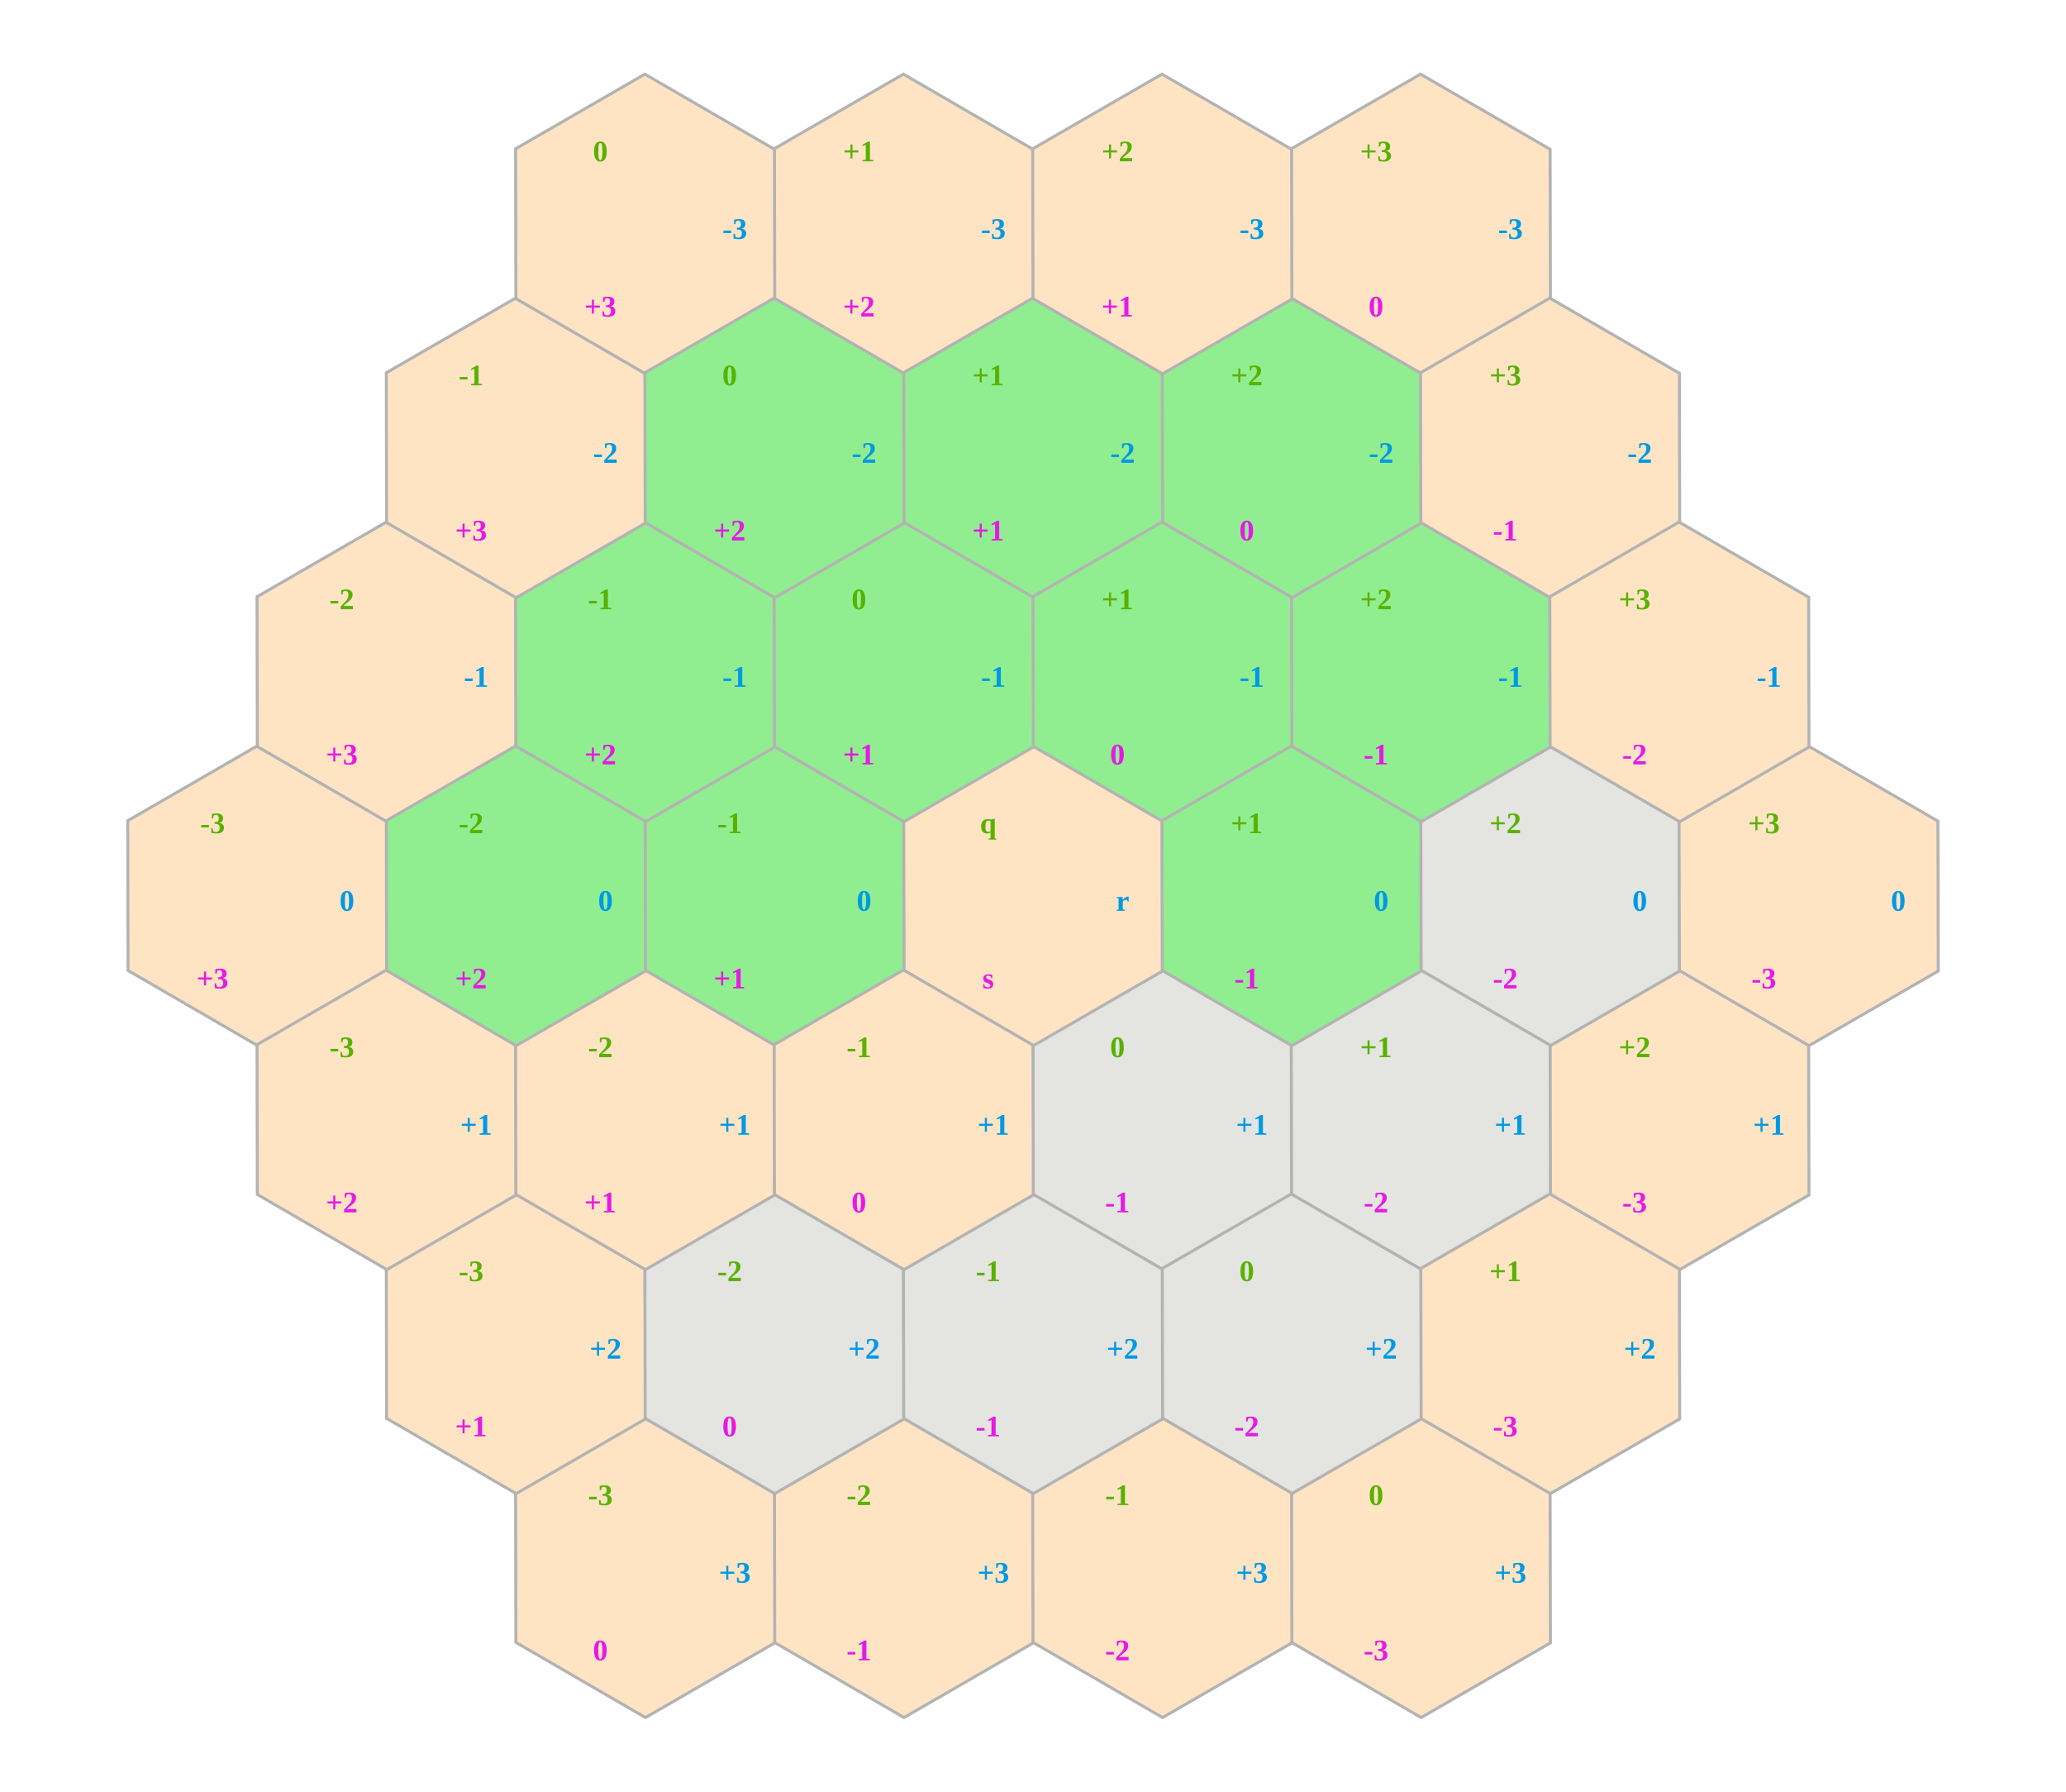
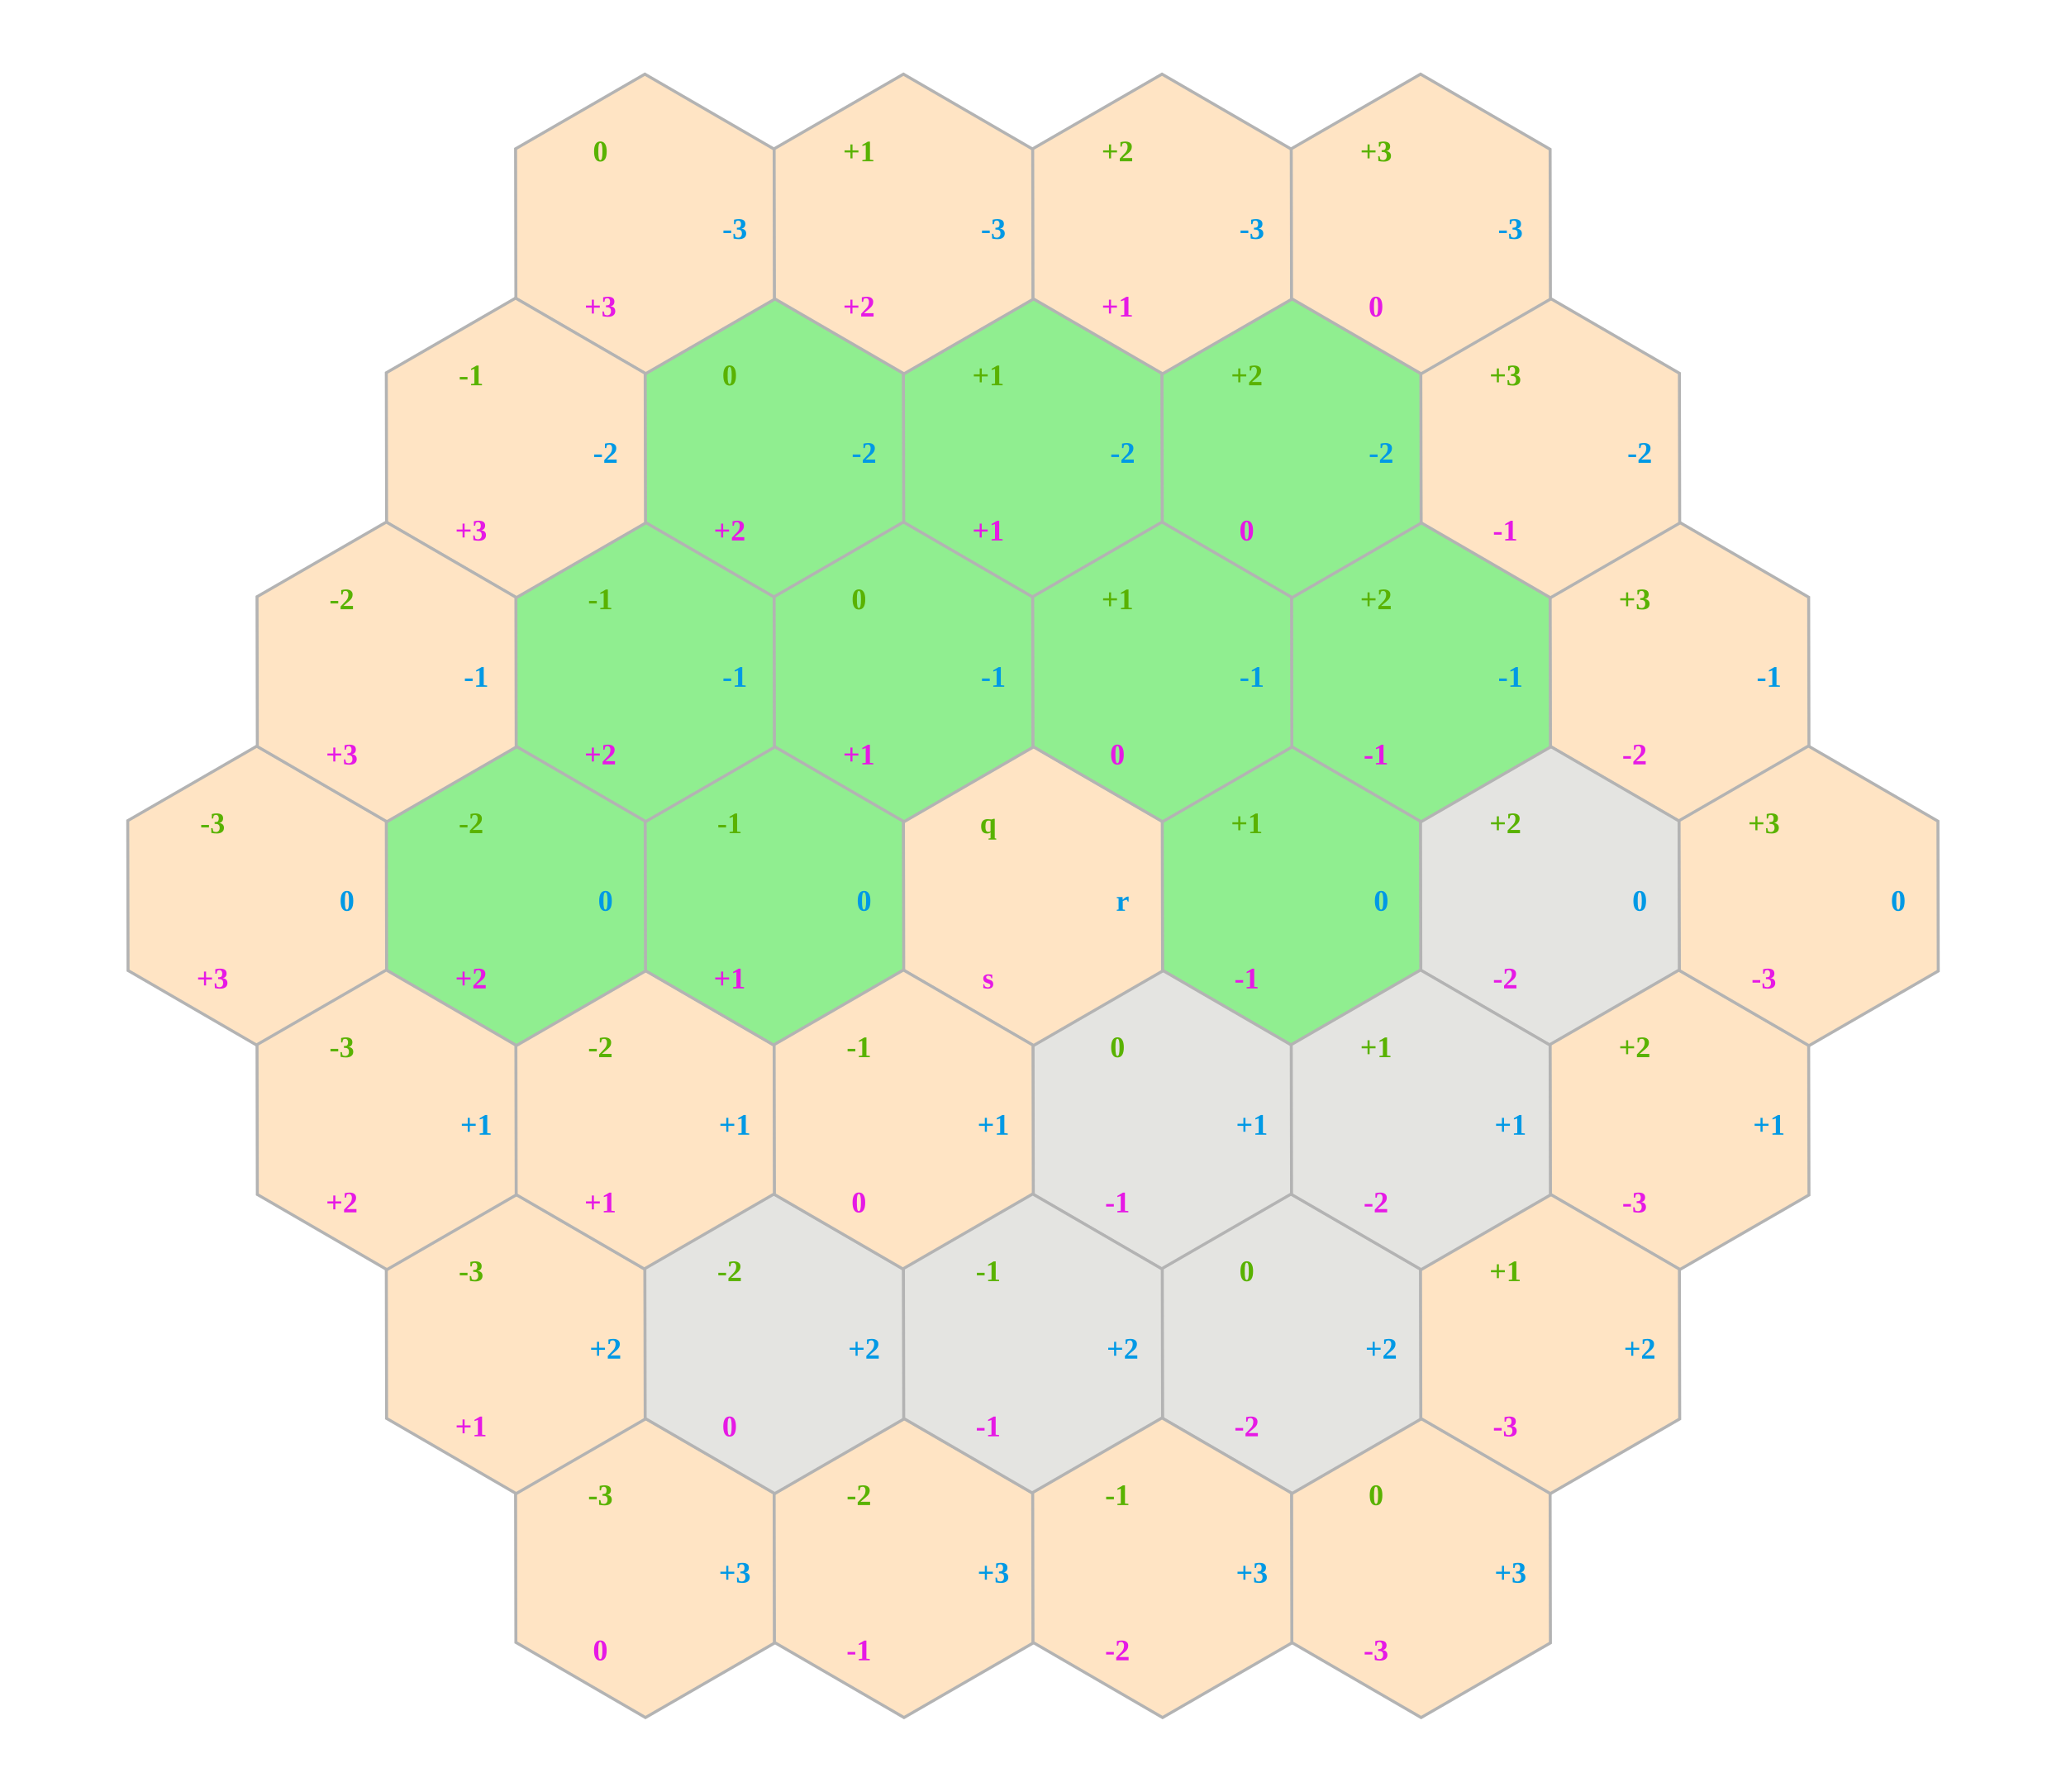
<svg xmlns="http://www.w3.org/2000/svg" version="1.1" viewBox="-692 -600 1384 1200" width="1384" height="1200" preserveAspectRatio="xMidYMin meet">
  <style>
    svg {
        stroke-width: 2px;
        stroke: #b3b3b3ff;
        fill: #e4e4e1ff;
        background-color: #ffffffff;
    }
    text {
        font-weight: bold;
        stroke: none;
        fill: black;
        text-anchor: middle;
        font-size: 20px;
    }
    .q {
        fill: #59b201ff;
    }
    .r {
        fill: #0099e5ff;
    }
    .s {
        fill: #e619e5ff;
    }
    .style-1 {
        fill: #ffe4c4ff;
    }
    .style-2 {
        fill: #90ee90ff;
    }
</style>
+   <g class="style-2" transform="translate(173.2051,0),rotate(-30)">
+     <polygon points="100,0 50,-87 -50,-87 -100,-0 -50,87 50,87">
+     </polygon>
+     <text transform="rotate(-90) translate(60, 0) rotate(90) rotate(30) translate(0,10)" class="q">+1</text>
+     <text transform="rotate(-90) translate(-30, 52) rotate(90) rotate(30) translate(0,10)" class="r">0</text>
+     <text transform="rotate(-90) translate(-30, -52) rotate(90) rotate(30) translate(0,10)" class="s">-1</text>
+   </g>
+   <g class="style-2" transform="translate(-173.2051,-300),rotate(-30)">
+     <polygon points="100,0 50,-87 -50,-87 -100,-0 -50,87 50,87">
+     </polygon>
+     <text transform="rotate(-90) translate(60, 0) rotate(90) rotate(30) translate(0,10)" class="q">0</text>
+     <text transform="rotate(-90) translate(-30, 52) rotate(90) rotate(30) translate(0,10)" class="r">-2</text>
+     <text transform="rotate(-90) translate(-30, -52) rotate(90) rotate(30) translate(0,10)" class="s">+2</text>
+   </g>
+   <g class="style-1" transform="translate(-259.8076,450),rotate(-30)">
+     <polygon points="100,0 50,-87 -50,-87 -100,-0 -50,87 50,87">
+     </polygon>
+     <text transform="rotate(-90) translate(60, 0) rotate(90) rotate(30) translate(0,10)" class="q">-3</text>
+     <text transform="rotate(-90) translate(-30, 52) rotate(90) rotate(30) translate(0,10)" class="r">+3</text>
+     <text transform="rotate(-90) translate(-30, -52) rotate(90) rotate(30) translate(0,10)" class="s">0</text>
+   </g>
+   <g class="style-1" transform="translate(-346.4102,300),rotate(-30)">
+     <polygon points="100,0 50,-87 -50,-87 -100,-0 -50,87 50,87">
+     </polygon>
+     <text transform="rotate(-90) translate(60, 0) rotate(90) rotate(30) translate(0,10)" class="q">-3</text>
+     <text transform="rotate(-90) translate(-30, 52) rotate(90) rotate(30) translate(0,10)" class="r">+2</text>
+     <text transform="rotate(-90) translate(-30, -52) rotate(90) rotate(30) translate(0,10)" class="s">+1</text>
+   </g>
+   <g class="style-1" transform="translate(259.8076,450),rotate(-30)">
+     <polygon points="100,0 50,-87 -50,-87 -100,-0 -50,87 50,87">
+     </polygon>
+     <text transform="rotate(-90) translate(60, 0) rotate(90) rotate(30) translate(0,10)" class="q">0</text>
+     <text transform="rotate(-90) translate(-30, 52) rotate(90) rotate(30) translate(0,10)" class="r">+3</text>
+     <text transform="rotate(-90) translate(-30, -52) rotate(90) rotate(30) translate(0,10)" class="s">-3</text>
+   </g>
+   <g class="style-1" transform="translate(433.0127,-150),rotate(-30)">
+     <polygon points="100,0 50,-87 -50,-87 -100,-0 -50,87 50,87">
+     </polygon>
+     <text transform="rotate(-90) translate(60, 0) rotate(90) rotate(30) translate(0,10)" class="q">+3</text>
+     <text transform="rotate(-90) translate(-30, 52) rotate(90) rotate(30) translate(0,10)" class="r">-1</text>
+     <text transform="rotate(-90) translate(-30, -52) rotate(90) rotate(30) translate(0,10)" class="s">-2</text>
+   </g>
+   <g transform="translate(86.60254,150),rotate(-30)">
+     <polygon points="100,0 50,-87 -50,-87 -100,-0 -50,87 50,87">
+     </polygon>
+     <text transform="rotate(-90) translate(60, 0) rotate(90) rotate(30) translate(0,10)" class="q">0</text>
+     <text transform="rotate(-90) translate(-30, 52) rotate(90) rotate(30) translate(0,10)" class="r">+1</text>
+     <text transform="rotate(-90) translate(-30, -52) rotate(90) rotate(30) translate(0,10)" class="s">-1</text>
+   </g>
+   <g transform="translate(346.4102,0),rotate(-30)">
+     <polygon points="100,0 50,-87 -50,-87 -100,-0 -50,87 50,87">
+     </polygon>
+     <text transform="rotate(-90) translate(60, 0) rotate(90) rotate(30) translate(0,10)" class="q">+2</text>
+     <text transform="rotate(-90) translate(-30, 52) rotate(90) rotate(30) translate(0,10)" class="r">0</text>
+     <text transform="rotate(-90) translate(-30, -52) rotate(90) rotate(30) translate(0,10)" class="s">-2</text>
+   </g>
+   <g class="style-2" transform="translate(259.8076,-150),rotate(-30)">
+     <polygon points="100,0 50,-87 -50,-87 -100,-0 -50,87 50,87">
+     </polygon>
+     <text transform="rotate(-90) translate(60, 0) rotate(90) rotate(30) translate(0,10)" class="q">+2</text>
+     <text transform="rotate(-90) translate(-30, 52) rotate(90) rotate(30) translate(0,10)" class="r">-1</text>
+     <text transform="rotate(-90) translate(-30, -52) rotate(90) rotate(30) translate(0,10)" class="s">-1</text>
+   </g>
+   <g transform="translate(173.2051,300),rotate(-30)">
+     <polygon points="100,0 50,-87 -50,-87 -100,-0 -50,87 50,87">
+     </polygon>
+     <text transform="rotate(-90) translate(60, 0) rotate(90) rotate(30) translate(0,10)" class="q">0</text>
+     <text transform="rotate(-90) translate(-30, 52) rotate(90) rotate(30) translate(0,10)" class="r">+2</text>
+     <text transform="rotate(-90) translate(-30, -52) rotate(90) rotate(30) translate(0,10)" class="s">-2</text>
+   </g>
+   <g class="style-2" transform="translate(0,-300),rotate(-30)">
+     <polygon points="100,0 50,-87 -50,-87 -100,-0 -50,87 50,87">
+     </polygon>
+     <text transform="rotate(-90) translate(60, 0) rotate(90) rotate(30) translate(0,10)" class="q">+1</text>
+     <text transform="rotate(-90) translate(-30, 52) rotate(90) rotate(30) translate(0,10)" class="r">-2</text>
+     <text transform="rotate(-90) translate(-30, -52) rotate(90) rotate(30) translate(0,10)" class="s">+1</text>
+   </g>
+   <g class="style-1" transform="translate(-259.8076,150),rotate(-30)">
+     <polygon points="100,0 50,-87 -50,-87 -100,-0 -50,87 50,87">
+     </polygon>
+     <text transform="rotate(-90) translate(60, 0) rotate(90) rotate(30) translate(0,10)" class="q">-2</text>
+     <text transform="rotate(-90) translate(-30, 52) rotate(90) rotate(30) translate(0,10)" class="r">+1</text>
+     <text transform="rotate(-90) translate(-30, -52) rotate(90) rotate(30) translate(0,10)" class="s">+1</text>
+   </g>
+   <g class="style-1" transform="translate(346.4102,-300),rotate(-30)">
+     <polygon points="100,0 50,-87 -50,-87 -100,-0 -50,87 50,87">
+     </polygon>
+     <text transform="rotate(-90) translate(60, 0) rotate(90) rotate(30) translate(0,10)" class="q">+3</text>
+     <text transform="rotate(-90) translate(-30, 52) rotate(90) rotate(30) translate(0,10)" class="r">-2</text>
+     <text transform="rotate(-90) translate(-30, -52) rotate(90) rotate(30) translate(0,10)" class="s">-1</text>
+   </g>
+   <g class="style-1" transform="translate(-519.6152,0),rotate(-30)">
+     <polygon points="100,0 50,-87 -50,-87 -100,-0 -50,87 50,87">
+     </polygon>
+     <text transform="rotate(-90) translate(60, 0) rotate(90) rotate(30) translate(0,10)" class="q">-3</text>
+     <text transform="rotate(-90) translate(-30, 52) rotate(90) rotate(30) translate(0,10)" class="r">0</text>
+     <text transform="rotate(-90) translate(-30, -52) rotate(90) rotate(30) translate(0,10)" class="s">+3</text>
+   </g>
+   <g class="style-1" transform="translate(-86.60254,450),rotate(-30)">
+     <polygon points="100,0 50,-87 -50,-87 -100,-0 -50,87 50,87">
+     </polygon>
+     <text transform="rotate(-90) translate(60, 0) rotate(90) rotate(30) translate(0,10)" class="q">-2</text>
+     <text transform="rotate(-90) translate(-30, 52) rotate(90) rotate(30) translate(0,10)" class="r">+3</text>
+     <text transform="rotate(-90) translate(-30, -52) rotate(90) rotate(30) translate(0,10)" class="s">-1</text>
+   </g>
  <g class="style-1" transform="translate(433.0127,150),rotate(-30)">
    <polygon points="100,0 50,-87 -50,-87 -100,-0 -50,87 50,87">
    </polygon>
    <text transform="rotate(-90) translate(60, 0) rotate(90) rotate(30) translate(0,10)" class="q">+2</text>
    <text transform="rotate(-90) translate(-30, 52) rotate(90) rotate(30) translate(0,10)" class="r">+1</text>
    <text transform="rotate(-90) translate(-30, -52) rotate(90) rotate(30) translate(0,10)" class="s">-3</text>
  </g>
-   <g transform="translate(346.4102,0),rotate(-30)">
-     <polygon points="100,0 50,-87 -50,-87 -100,-0 -50,87 50,87">
-     </polygon>
-     <text transform="rotate(-90) translate(60, 0) rotate(90) rotate(30) translate(0,10)" class="q">+2</text>
-     <text transform="rotate(-90) translate(-30, 52) rotate(90) rotate(30) translate(0,10)" class="r">0</text>
-     <text transform="rotate(-90) translate(-30, -52) rotate(90) rotate(30) translate(0,10)" class="s">-2</text>
-   </g>
-   <g transform="translate(86.60254,150),rotate(-30)">
-     <polygon points="100,0 50,-87 -50,-87 -100,-0 -50,87 50,87">
-     </polygon>
-     <text transform="rotate(-90) translate(60, 0) rotate(90) rotate(30) translate(0,10)" class="q">0</text>
-     <text transform="rotate(-90) translate(-30, 52) rotate(90) rotate(30) translate(0,10)" class="r">+1</text>
-     <text transform="rotate(-90) translate(-30, -52) rotate(90) rotate(30) translate(0,10)" class="s">-1</text>
-   </g>
-   <g class="style-1" transform="translate(-86.60254,450),rotate(-30)">
-     <polygon points="100,0 50,-87 -50,-87 -100,-0 -50,87 50,87">
-     </polygon>
-     <text transform="rotate(-90) translate(60, 0) rotate(90) rotate(30) translate(0,10)" class="q">-2</text>
-     <text transform="rotate(-90) translate(-30, 52) rotate(90) rotate(30) translate(0,10)" class="r">+3</text>
-     <text transform="rotate(-90) translate(-30, -52) rotate(90) rotate(30) translate(0,10)" class="s">-1</text>
-   </g>
-   <g class="style-2" transform="translate(259.8076,-150),rotate(-30)">
-     <polygon points="100,0 50,-87 -50,-87 -100,-0 -50,87 50,87">
-     </polygon>
-     <text transform="rotate(-90) translate(60, 0) rotate(90) rotate(30) translate(0,10)" class="q">+2</text>
-     <text transform="rotate(-90) translate(-30, 52) rotate(90) rotate(30) translate(0,10)" class="r">-1</text>
-     <text transform="rotate(-90) translate(-30, -52) rotate(90) rotate(30) translate(0,10)" class="s">-1</text>
-   </g>
-   <g class="style-1" transform="translate(259.8076,-450),rotate(-30)">
-     <polygon points="100,0 50,-87 -50,-87 -100,-0 -50,87 50,87">
-     </polygon>
-     <text transform="rotate(-90) translate(60, 0) rotate(90) rotate(30) translate(0,10)" class="q">+3</text>
-     <text transform="rotate(-90) translate(-30, 52) rotate(90) rotate(30) translate(0,10)" class="r">-3</text>
-     <text transform="rotate(-90) translate(-30, -52) rotate(90) rotate(30) translate(0,10)" class="s">0</text>
-   </g>
-   <g class="style-1" transform="translate(-86.60254,-450),rotate(-30)">
-     <polygon points="100,0 50,-87 -50,-87 -100,-0 -50,87 50,87">
-     </polygon>
-     <text transform="rotate(-90) translate(60, 0) rotate(90) rotate(30) translate(0,10)" class="q">+1</text>
-     <text transform="rotate(-90) translate(-30, 52) rotate(90) rotate(30) translate(0,10)" class="r">-3</text>
-     <text transform="rotate(-90) translate(-30, -52) rotate(90) rotate(30) translate(0,10)" class="s">+2</text>
-   </g>
-   <g class="style-1" transform="translate(519.6152,0),rotate(-30)">
-     <polygon points="100,0 50,-87 -50,-87 -100,-0 -50,87 50,87">
-     </polygon>
-     <text transform="rotate(-90) translate(60, 0) rotate(90) rotate(30) translate(0,10)" class="q">+3</text>
-     <text transform="rotate(-90) translate(-30, 52) rotate(90) rotate(30) translate(0,10)" class="r">0</text>
-     <text transform="rotate(-90) translate(-30, -52) rotate(90) rotate(30) translate(0,10)" class="s">-3</text>
-   </g>
-   <g class="style-1" transform="translate(-259.8076,450),rotate(-30)">
-     <polygon points="100,0 50,-87 -50,-87 -100,-0 -50,87 50,87">
-     </polygon>
-     <text transform="rotate(-90) translate(60, 0) rotate(90) rotate(30) translate(0,10)" class="q">-3</text>
-     <text transform="rotate(-90) translate(-30, 52) rotate(90) rotate(30) translate(0,10)" class="r">+3</text>
-     <text transform="rotate(-90) translate(-30, -52) rotate(90) rotate(30) translate(0,10)" class="s">0</text>
-   </g>
-   <g class="style-2" transform="translate(173.2051,-300),rotate(-30)">
-     <polygon points="100,0 50,-87 -50,-87 -100,-0 -50,87 50,87">
-     </polygon>
-     <text transform="rotate(-90) translate(60, 0) rotate(90) rotate(30) translate(0,10)" class="q">+2</text>
-     <text transform="rotate(-90) translate(-30, 52) rotate(90) rotate(30) translate(0,10)" class="r">-2</text>
-     <text transform="rotate(-90) translate(-30, -52) rotate(90) rotate(30) translate(0,10)" class="s">0</text>
-   </g>
-   <g transform="translate(259.8076,150),rotate(-30)">
-     <polygon points="100,0 50,-87 -50,-87 -100,-0 -50,87 50,87">
-     </polygon>
-     <text transform="rotate(-90) translate(60, 0) rotate(90) rotate(30) translate(0,10)" class="q">+1</text>
-     <text transform="rotate(-90) translate(-30, 52) rotate(90) rotate(30) translate(0,10)" class="r">+1</text>
-     <text transform="rotate(-90) translate(-30, -52) rotate(90) rotate(30) translate(0,10)" class="s">-2</text>
-   </g>
-   <g class="style-2" transform="translate(0,-300),rotate(-30)">
-     <polygon points="100,0 50,-87 -50,-87 -100,-0 -50,87 50,87">
-     </polygon>
-     <text transform="rotate(-90) translate(60, 0) rotate(90) rotate(30) translate(0,10)" class="q">+1</text>
-     <text transform="rotate(-90) translate(-30, 52) rotate(90) rotate(30) translate(0,10)" class="r">-2</text>
-     <text transform="rotate(-90) translate(-30, -52) rotate(90) rotate(30) translate(0,10)" class="s">+1</text>
-   </g>
-   <g class="style-1" transform="translate(-346.4102,300),rotate(-30)">
-     <polygon points="100,0 50,-87 -50,-87 -100,-0 -50,87 50,87">
-     </polygon>
-     <text transform="rotate(-90) translate(60, 0) rotate(90) rotate(30) translate(0,10)" class="q">-3</text>
-     <text transform="rotate(-90) translate(-30, 52) rotate(90) rotate(30) translate(0,10)" class="r">+2</text>
-     <text transform="rotate(-90) translate(-30, -52) rotate(90) rotate(30) translate(0,10)" class="s">+1</text>
+   <g class="style-2" transform="translate(-173.2051,0),rotate(-30)">
+     <polygon points="100,0 50,-87 -50,-87 -100,-0 -50,87 50,87">
+     </polygon>
+     <text transform="rotate(-90) translate(60, 0) rotate(90) rotate(30) translate(0,10)" class="q">-1</text>
+     <text transform="rotate(-90) translate(-30, 52) rotate(90) rotate(30) translate(0,10)" class="r">0</text>
+     <text transform="rotate(-90) translate(-30, -52) rotate(90) rotate(30) translate(0,10)" class="s">+1</text>
+   </g>
+   <g class="style-1" transform="translate(346.4102,300),rotate(-30)">
+     <polygon points="100,0 50,-87 -50,-87 -100,-0 -50,87 50,87">
+     </polygon>
+     <text transform="rotate(-90) translate(60, 0) rotate(90) rotate(30) translate(0,10)" class="q">+1</text>
+     <text transform="rotate(-90) translate(-30, 52) rotate(90) rotate(30) translate(0,10)" class="r">+2</text>
+     <text transform="rotate(-90) translate(-30, -52) rotate(90) rotate(30) translate(0,10)" class="s">-3</text>
  </g>
  <g transform="translate(-173.2051,300),rotate(-30)">
    <polygon points="100,0 50,-87 -50,-87 -100,-0 -50,87 50,87">
    </polygon>
    <text transform="rotate(-90) translate(60, 0) rotate(90) rotate(30) translate(0,10)" class="q">-2</text>
    <text transform="rotate(-90) translate(-30, 52) rotate(90) rotate(30) translate(0,10)" class="r">+2</text>
    <text transform="rotate(-90) translate(-30, -52) rotate(90) rotate(30) translate(0,10)" class="s">0</text>
  </g>
-   <g class="style-1" transform="translate(346.4102,-300),rotate(-30)">
-     <polygon points="100,0 50,-87 -50,-87 -100,-0 -50,87 50,87">
-     </polygon>
-     <text transform="rotate(-90) translate(60, 0) rotate(90) rotate(30) translate(0,10)" class="q">+3</text>
-     <text transform="rotate(-90) translate(-30, 52) rotate(90) rotate(30) translate(0,10)" class="r">-2</text>
-     <text transform="rotate(-90) translate(-30, -52) rotate(90) rotate(30) translate(0,10)" class="s">-1</text>
-   </g>
-   <g class="style-2" transform="translate(86.60254,-150),rotate(-30)">
-     <polygon points="100,0 50,-87 -50,-87 -100,-0 -50,87 50,87">
-     </polygon>
-     <text transform="rotate(-90) translate(60, 0) rotate(90) rotate(30) translate(0,10)" class="q">+1</text>
-     <text transform="rotate(-90) translate(-30, 52) rotate(90) rotate(30) translate(0,10)" class="r">-1</text>
-     <text transform="rotate(-90) translate(-30, -52) rotate(90) rotate(30) translate(0,10)" class="s">0</text>
-   </g>
-   <g class="style-1" transform="translate(433.0127,-150),rotate(-30)">
-     <polygon points="100,0 50,-87 -50,-87 -100,-0 -50,87 50,87">
-     </polygon>
-     <text transform="rotate(-90) translate(60, 0) rotate(90) rotate(30) translate(0,10)" class="q">+3</text>
-     <text transform="rotate(-90) translate(-30, 52) rotate(90) rotate(30) translate(0,10)" class="r">-1</text>
-     <text transform="rotate(-90) translate(-30, -52) rotate(90) rotate(30) translate(0,10)" class="s">-2</text>
-   </g>
-   <g class="style-1" transform="translate(-519.6152,0),rotate(-30)">
-     <polygon points="100,0 50,-87 -50,-87 -100,-0 -50,87 50,87">
-     </polygon>
-     <text transform="rotate(-90) translate(60, 0) rotate(90) rotate(30) translate(0,10)" class="q">-3</text>
-     <text transform="rotate(-90) translate(-30, 52) rotate(90) rotate(30) translate(0,10)" class="r">0</text>
-     <text transform="rotate(-90) translate(-30, -52) rotate(90) rotate(30) translate(0,10)" class="s">+3</text>
-   </g>
-   <g class="style-1" transform="translate(259.8076,450),rotate(-30)">
-     <polygon points="100,0 50,-87 -50,-87 -100,-0 -50,87 50,87">
-     </polygon>
-     <text transform="rotate(-90) translate(60, 0) rotate(90) rotate(30) translate(0,10)" class="q">0</text>
-     <text transform="rotate(-90) translate(-30, 52) rotate(90) rotate(30) translate(0,10)" class="r">+3</text>
-     <text transform="rotate(-90) translate(-30, -52) rotate(90) rotate(30) translate(0,10)" class="s">-3</text>
-   </g>
-   <g class="style-1" transform="translate(346.4102,300),rotate(-30)">
-     <polygon points="100,0 50,-87 -50,-87 -100,-0 -50,87 50,87">
-     </polygon>
-     <text transform="rotate(-90) translate(60, 0) rotate(90) rotate(30) translate(0,10)" class="q">+1</text>
-     <text transform="rotate(-90) translate(-30, 52) rotate(90) rotate(30) translate(0,10)" class="r">+2</text>
-     <text transform="rotate(-90) translate(-30, -52) rotate(90) rotate(30) translate(0,10)" class="s">-3</text>
+   <g class="style-2" transform="translate(-259.8076,-150),rotate(-30)">
+     <polygon points="100,0 50,-87 -50,-87 -100,-0 -50,87 50,87">
+     </polygon>
+     <text transform="rotate(-90) translate(60, 0) rotate(90) rotate(30) translate(0,10)" class="q">-1</text>
+     <text transform="rotate(-90) translate(-30, 52) rotate(90) rotate(30) translate(0,10)" class="r">-1</text>
+     <text transform="rotate(-90) translate(-30, -52) rotate(90) rotate(30) translate(0,10)" class="s">+2</text>
  </g>
  <g class="style-1" transform="translate(0,0),rotate(-30)">
    <polygon points="100,0 50,-87 -50,-87 -100,-0 -50,87 50,87">
    </polygon>
    <text transform="rotate(-90) translate(60, 0) rotate(90) rotate(30) translate(0,10)" class="q">q</text>
    <text transform="rotate(-90) translate(-30, 52) rotate(90) rotate(30) translate(0,10)" class="r">r</text>
    <text transform="rotate(-90) translate(-30, -52) rotate(90) rotate(30) translate(0,10)" class="s">s</text>
  </g>
-   <g class="style-2" transform="translate(-173.2051,0),rotate(-30)">
-     <polygon points="100,0 50,-87 -50,-87 -100,-0 -50,87 50,87">
-     </polygon>
-     <text transform="rotate(-90) translate(60, 0) rotate(90) rotate(30) translate(0,10)" class="q">-1</text>
-     <text transform="rotate(-90) translate(-30, 52) rotate(90) rotate(30) translate(0,10)" class="r">0</text>
-     <text transform="rotate(-90) translate(-30, -52) rotate(90) rotate(30) translate(0,10)" class="s">+1</text>
+   <g class="style-1" transform="translate(-86.60254,150),rotate(-30)">
+     <polygon points="100,0 50,-87 -50,-87 -100,-0 -50,87 50,87">
+     </polygon>
+     <text transform="rotate(-90) translate(60, 0) rotate(90) rotate(30) translate(0,10)" class="q">-1</text>
+     <text transform="rotate(-90) translate(-30, 52) rotate(90) rotate(30) translate(0,10)" class="r">+1</text>
+     <text transform="rotate(-90) translate(-30, -52) rotate(90) rotate(30) translate(0,10)" class="s">0</text>
+   </g>
+   <g class="style-1" transform="translate(-259.8076,-450),rotate(-30)">
+     <polygon points="100,0 50,-87 -50,-87 -100,-0 -50,87 50,87">
+     </polygon>
+     <text transform="rotate(-90) translate(60, 0) rotate(90) rotate(30) translate(0,10)" class="q">0</text>
+     <text transform="rotate(-90) translate(-30, 52) rotate(90) rotate(30) translate(0,10)" class="r">-3</text>
+     <text transform="rotate(-90) translate(-30, -52) rotate(90) rotate(30) translate(0,10)" class="s">+3</text>
+   </g>
+   <g class="style-2" transform="translate(-86.60254,-150),rotate(-30)">
+     <polygon points="100,0 50,-87 -50,-87 -100,-0 -50,87 50,87">
+     </polygon>
+     <text transform="rotate(-90) translate(60, 0) rotate(90) rotate(30) translate(0,10)" class="q">0</text>
+     <text transform="rotate(-90) translate(-30, 52) rotate(90) rotate(30) translate(0,10)" class="r">-1</text>
+     <text transform="rotate(-90) translate(-30, -52) rotate(90) rotate(30) translate(0,10)" class="s">+1</text>
+   </g>
+   <g class="style-1" transform="translate(-86.60254,-450),rotate(-30)">
+     <polygon points="100,0 50,-87 -50,-87 -100,-0 -50,87 50,87">
+     </polygon>
+     <text transform="rotate(-90) translate(60, 0) rotate(90) rotate(30) translate(0,10)" class="q">+1</text>
+     <text transform="rotate(-90) translate(-30, 52) rotate(90) rotate(30) translate(0,10)" class="r">-3</text>
+     <text transform="rotate(-90) translate(-30, -52) rotate(90) rotate(30) translate(0,10)" class="s">+2</text>
+   </g>
+   <g transform="translate(259.8076,150),rotate(-30)">
+     <polygon points="100,0 50,-87 -50,-87 -100,-0 -50,87 50,87">
+     </polygon>
+     <text transform="rotate(-90) translate(60, 0) rotate(90) rotate(30) translate(0,10)" class="q">+1</text>
+     <text transform="rotate(-90) translate(-30, 52) rotate(90) rotate(30) translate(0,10)" class="r">+1</text>
+     <text transform="rotate(-90) translate(-30, -52) rotate(90) rotate(30) translate(0,10)" class="s">-2</text>
+   </g>
+   <g transform="translate(0,300),rotate(-30)">
+     <polygon points="100,0 50,-87 -50,-87 -100,-0 -50,87 50,87">
+     </polygon>
+     <text transform="rotate(-90) translate(60, 0) rotate(90) rotate(30) translate(0,10)" class="q">-1</text>
+     <text transform="rotate(-90) translate(-30, 52) rotate(90) rotate(30) translate(0,10)" class="r">+2</text>
+     <text transform="rotate(-90) translate(-30, -52) rotate(90) rotate(30) translate(0,10)" class="s">-1</text>
+   </g>
+   <g class="style-2" transform="translate(173.2051,-300),rotate(-30)">
+     <polygon points="100,0 50,-87 -50,-87 -100,-0 -50,87 50,87">
+     </polygon>
+     <text transform="rotate(-90) translate(60, 0) rotate(90) rotate(30) translate(0,10)" class="q">+2</text>
+     <text transform="rotate(-90) translate(-30, 52) rotate(90) rotate(30) translate(0,10)" class="r">-2</text>
+     <text transform="rotate(-90) translate(-30, -52) rotate(90) rotate(30) translate(0,10)" class="s">0</text>
+   </g>
+   <g class="style-2" transform="translate(86.60254,-150),rotate(-30)">
+     <polygon points="100,0 50,-87 -50,-87 -100,-0 -50,87 50,87">
+     </polygon>
+     <text transform="rotate(-90) translate(60, 0) rotate(90) rotate(30) translate(0,10)" class="q">+1</text>
+     <text transform="rotate(-90) translate(-30, 52) rotate(90) rotate(30) translate(0,10)" class="r">-1</text>
+     <text transform="rotate(-90) translate(-30, -52) rotate(90) rotate(30) translate(0,10)" class="s">0</text>
  </g>
  <g class="style-1" transform="translate(86.60254,-450),rotate(-30)">
    <polygon points="100,0 50,-87 -50,-87 -100,-0 -50,87 50,87">
    </polygon>
    <text transform="rotate(-90) translate(60, 0) rotate(90) rotate(30) translate(0,10)" class="q">+2</text>
    <text transform="rotate(-90) translate(-30, 52) rotate(90) rotate(30) translate(0,10)" class="r">-3</text>
    <text transform="rotate(-90) translate(-30, -52) rotate(90) rotate(30) translate(0,10)" class="s">+1</text>
  </g>
+   <g class="style-1" transform="translate(-346.4102,-300),rotate(-30)">
+     <polygon points="100,0 50,-87 -50,-87 -100,-0 -50,87 50,87">
+     </polygon>
+     <text transform="rotate(-90) translate(60, 0) rotate(90) rotate(30) translate(0,10)" class="q">-1</text>
+     <text transform="rotate(-90) translate(-30, 52) rotate(90) rotate(30) translate(0,10)" class="r">-2</text>
+     <text transform="rotate(-90) translate(-30, -52) rotate(90) rotate(30) translate(0,10)" class="s">+3</text>
+   </g>
+   <g class="style-1" transform="translate(86.60254,450),rotate(-30)">
+     <polygon points="100,0 50,-87 -50,-87 -100,-0 -50,87 50,87">
+     </polygon>
+     <text transform="rotate(-90) translate(60, 0) rotate(90) rotate(30) translate(0,10)" class="q">-1</text>
+     <text transform="rotate(-90) translate(-30, 52) rotate(90) rotate(30) translate(0,10)" class="r">+3</text>
+     <text transform="rotate(-90) translate(-30, -52) rotate(90) rotate(30) translate(0,10)" class="s">-2</text>
+   </g>
+   <g class="style-2" transform="translate(-346.4102,0),rotate(-30)">
+     <polygon points="100,0 50,-87 -50,-87 -100,-0 -50,87 50,87">
+     </polygon>
+     <text transform="rotate(-90) translate(60, 0) rotate(90) rotate(30) translate(0,10)" class="q">-2</text>
+     <text transform="rotate(-90) translate(-30, 52) rotate(90) rotate(30) translate(0,10)" class="r">0</text>
+     <text transform="rotate(-90) translate(-30, -52) rotate(90) rotate(30) translate(0,10)" class="s">+2</text>
+   </g>
  <g class="style-1" transform="translate(-433.0127,150),rotate(-30)">
    <polygon points="100,0 50,-87 -50,-87 -100,-0 -50,87 50,87">
    </polygon>
    <text transform="rotate(-90) translate(60, 0) rotate(90) rotate(30) translate(0,10)" class="q">-3</text>
    <text transform="rotate(-90) translate(-30, 52) rotate(90) rotate(30) translate(0,10)" class="r">+1</text>
    <text transform="rotate(-90) translate(-30, -52) rotate(90) rotate(30) translate(0,10)" class="s">+2</text>
  </g>
  <g class="style-1" transform="translate(-433.0127,-150),rotate(-30)">
    <polygon points="100,0 50,-87 -50,-87 -100,-0 -50,87 50,87">
    </polygon>
    <text transform="rotate(-90) translate(60, 0) rotate(90) rotate(30) translate(0,10)" class="q">-2</text>
    <text transform="rotate(-90) translate(-30, 52) rotate(90) rotate(30) translate(0,10)" class="r">-1</text>
    <text transform="rotate(-90) translate(-30, -52) rotate(90) rotate(30) translate(0,10)" class="s">+3</text>
  </g>
-   <g transform="translate(173.2051,300),rotate(-30)">
-     <polygon points="100,0 50,-87 -50,-87 -100,-0 -50,87 50,87">
-     </polygon>
-     <text transform="rotate(-90) translate(60, 0) rotate(90) rotate(30) translate(0,10)" class="q">0</text>
-     <text transform="rotate(-90) translate(-30, 52) rotate(90) rotate(30) translate(0,10)" class="r">+2</text>
-     <text transform="rotate(-90) translate(-30, -52) rotate(90) rotate(30) translate(0,10)" class="s">-2</text>
-   </g>
-   <g class="style-2" transform="translate(-259.8076,-150),rotate(-30)">
-     <polygon points="100,0 50,-87 -50,-87 -100,-0 -50,87 50,87">
-     </polygon>
-     <text transform="rotate(-90) translate(60, 0) rotate(90) rotate(30) translate(0,10)" class="q">-1</text>
-     <text transform="rotate(-90) translate(-30, 52) rotate(90) rotate(30) translate(0,10)" class="r">-1</text>
-     <text transform="rotate(-90) translate(-30, -52) rotate(90) rotate(30) translate(0,10)" class="s">+2</text>
-   </g>
-   <g class="style-2" transform="translate(173.2051,0),rotate(-30)">
-     <polygon points="100,0 50,-87 -50,-87 -100,-0 -50,87 50,87">
-     </polygon>
-     <text transform="rotate(-90) translate(60, 0) rotate(90) rotate(30) translate(0,10)" class="q">+1</text>
-     <text transform="rotate(-90) translate(-30, 52) rotate(90) rotate(30) translate(0,10)" class="r">0</text>
-     <text transform="rotate(-90) translate(-30, -52) rotate(90) rotate(30) translate(0,10)" class="s">-1</text>
-   </g>
-   <g class="style-2" transform="translate(-86.60254,-150),rotate(-30)">
-     <polygon points="100,0 50,-87 -50,-87 -100,-0 -50,87 50,87">
-     </polygon>
-     <text transform="rotate(-90) translate(60, 0) rotate(90) rotate(30) translate(0,10)" class="q">0</text>
-     <text transform="rotate(-90) translate(-30, 52) rotate(90) rotate(30) translate(0,10)" class="r">-1</text>
-     <text transform="rotate(-90) translate(-30, -52) rotate(90) rotate(30) translate(0,10)" class="s">+1</text>
-   </g>
-   <g class="style-1" transform="translate(86.60254,450),rotate(-30)">
-     <polygon points="100,0 50,-87 -50,-87 -100,-0 -50,87 50,87">
-     </polygon>
-     <text transform="rotate(-90) translate(60, 0) rotate(90) rotate(30) translate(0,10)" class="q">-1</text>
-     <text transform="rotate(-90) translate(-30, 52) rotate(90) rotate(30) translate(0,10)" class="r">+3</text>
-     <text transform="rotate(-90) translate(-30, -52) rotate(90) rotate(30) translate(0,10)" class="s">-2</text>
-   </g>
-   <g class="style-1" transform="translate(-346.4102,-300),rotate(-30)">
-     <polygon points="100,0 50,-87 -50,-87 -100,-0 -50,87 50,87">
-     </polygon>
-     <text transform="rotate(-90) translate(60, 0) rotate(90) rotate(30) translate(0,10)" class="q">-1</text>
-     <text transform="rotate(-90) translate(-30, 52) rotate(90) rotate(30) translate(0,10)" class="r">-2</text>
-     <text transform="rotate(-90) translate(-30, -52) rotate(90) rotate(30) translate(0,10)" class="s">+3</text>
-   </g>
-   <g class="style-1" transform="translate(-259.8076,150),rotate(-30)">
-     <polygon points="100,0 50,-87 -50,-87 -100,-0 -50,87 50,87">
-     </polygon>
-     <text transform="rotate(-90) translate(60, 0) rotate(90) rotate(30) translate(0,10)" class="q">-2</text>
-     <text transform="rotate(-90) translate(-30, 52) rotate(90) rotate(30) translate(0,10)" class="r">+1</text>
-     <text transform="rotate(-90) translate(-30, -52) rotate(90) rotate(30) translate(0,10)" class="s">+1</text>
-   </g>
-   <g transform="translate(0,300),rotate(-30)">
-     <polygon points="100,0 50,-87 -50,-87 -100,-0 -50,87 50,87">
-     </polygon>
-     <text transform="rotate(-90) translate(60, 0) rotate(90) rotate(30) translate(0,10)" class="q">-1</text>
-     <text transform="rotate(-90) translate(-30, 52) rotate(90) rotate(30) translate(0,10)" class="r">+2</text>
-     <text transform="rotate(-90) translate(-30, -52) rotate(90) rotate(30) translate(0,10)" class="s">-1</text>
-   </g>
-   <g class="style-1" transform="translate(-259.8076,-450),rotate(-30)">
-     <polygon points="100,0 50,-87 -50,-87 -100,-0 -50,87 50,87">
-     </polygon>
-     <text transform="rotate(-90) translate(60, 0) rotate(90) rotate(30) translate(0,10)" class="q">0</text>
-     <text transform="rotate(-90) translate(-30, 52) rotate(90) rotate(30) translate(0,10)" class="r">-3</text>
-     <text transform="rotate(-90) translate(-30, -52) rotate(90) rotate(30) translate(0,10)" class="s">+3</text>
-   </g>
-   <g class="style-2" transform="translate(-173.2051,-300),rotate(-30)">
-     <polygon points="100,0 50,-87 -50,-87 -100,-0 -50,87 50,87">
-     </polygon>
-     <text transform="rotate(-90) translate(60, 0) rotate(90) rotate(30) translate(0,10)" class="q">0</text>
-     <text transform="rotate(-90) translate(-30, 52) rotate(90) rotate(30) translate(0,10)" class="r">-2</text>
-     <text transform="rotate(-90) translate(-30, -52) rotate(90) rotate(30) translate(0,10)" class="s">+2</text>
-   </g>
-   <g class="style-2" transform="translate(-346.4102,0),rotate(-30)">
-     <polygon points="100,0 50,-87 -50,-87 -100,-0 -50,87 50,87">
-     </polygon>
-     <text transform="rotate(-90) translate(60, 0) rotate(90) rotate(30) translate(0,10)" class="q">-2</text>
-     <text transform="rotate(-90) translate(-30, 52) rotate(90) rotate(30) translate(0,10)" class="r">0</text>
-     <text transform="rotate(-90) translate(-30, -52) rotate(90) rotate(30) translate(0,10)" class="s">+2</text>
-   </g>
-   <g class="style-1" transform="translate(-86.60254,150),rotate(-30)">
-     <polygon points="100,0 50,-87 -50,-87 -100,-0 -50,87 50,87">
-     </polygon>
-     <text transform="rotate(-90) translate(60, 0) rotate(90) rotate(30) translate(0,10)" class="q">-1</text>
-     <text transform="rotate(-90) translate(-30, 52) rotate(90) rotate(30) translate(0,10)" class="r">+1</text>
+   <g class="style-1" transform="translate(519.6152,0),rotate(-30)">
+     <polygon points="100,0 50,-87 -50,-87 -100,-0 -50,87 50,87">
+     </polygon>
+     <text transform="rotate(-90) translate(60, 0) rotate(90) rotate(30) translate(0,10)" class="q">+3</text>
+     <text transform="rotate(-90) translate(-30, 52) rotate(90) rotate(30) translate(0,10)" class="r">0</text>
+     <text transform="rotate(-90) translate(-30, -52) rotate(90) rotate(30) translate(0,10)" class="s">-3</text>
+   </g>
+   <g class="style-1" transform="translate(259.8076,-450),rotate(-30)">
+     <polygon points="100,0 50,-87 -50,-87 -100,-0 -50,87 50,87">
+     </polygon>
+     <text transform="rotate(-90) translate(60, 0) rotate(90) rotate(30) translate(0,10)" class="q">+3</text>
+     <text transform="rotate(-90) translate(-30, 52) rotate(90) rotate(30) translate(0,10)" class="r">-3</text>
    <text transform="rotate(-90) translate(-30, -52) rotate(90) rotate(30) translate(0,10)" class="s">0</text>
  </g>
</svg>
